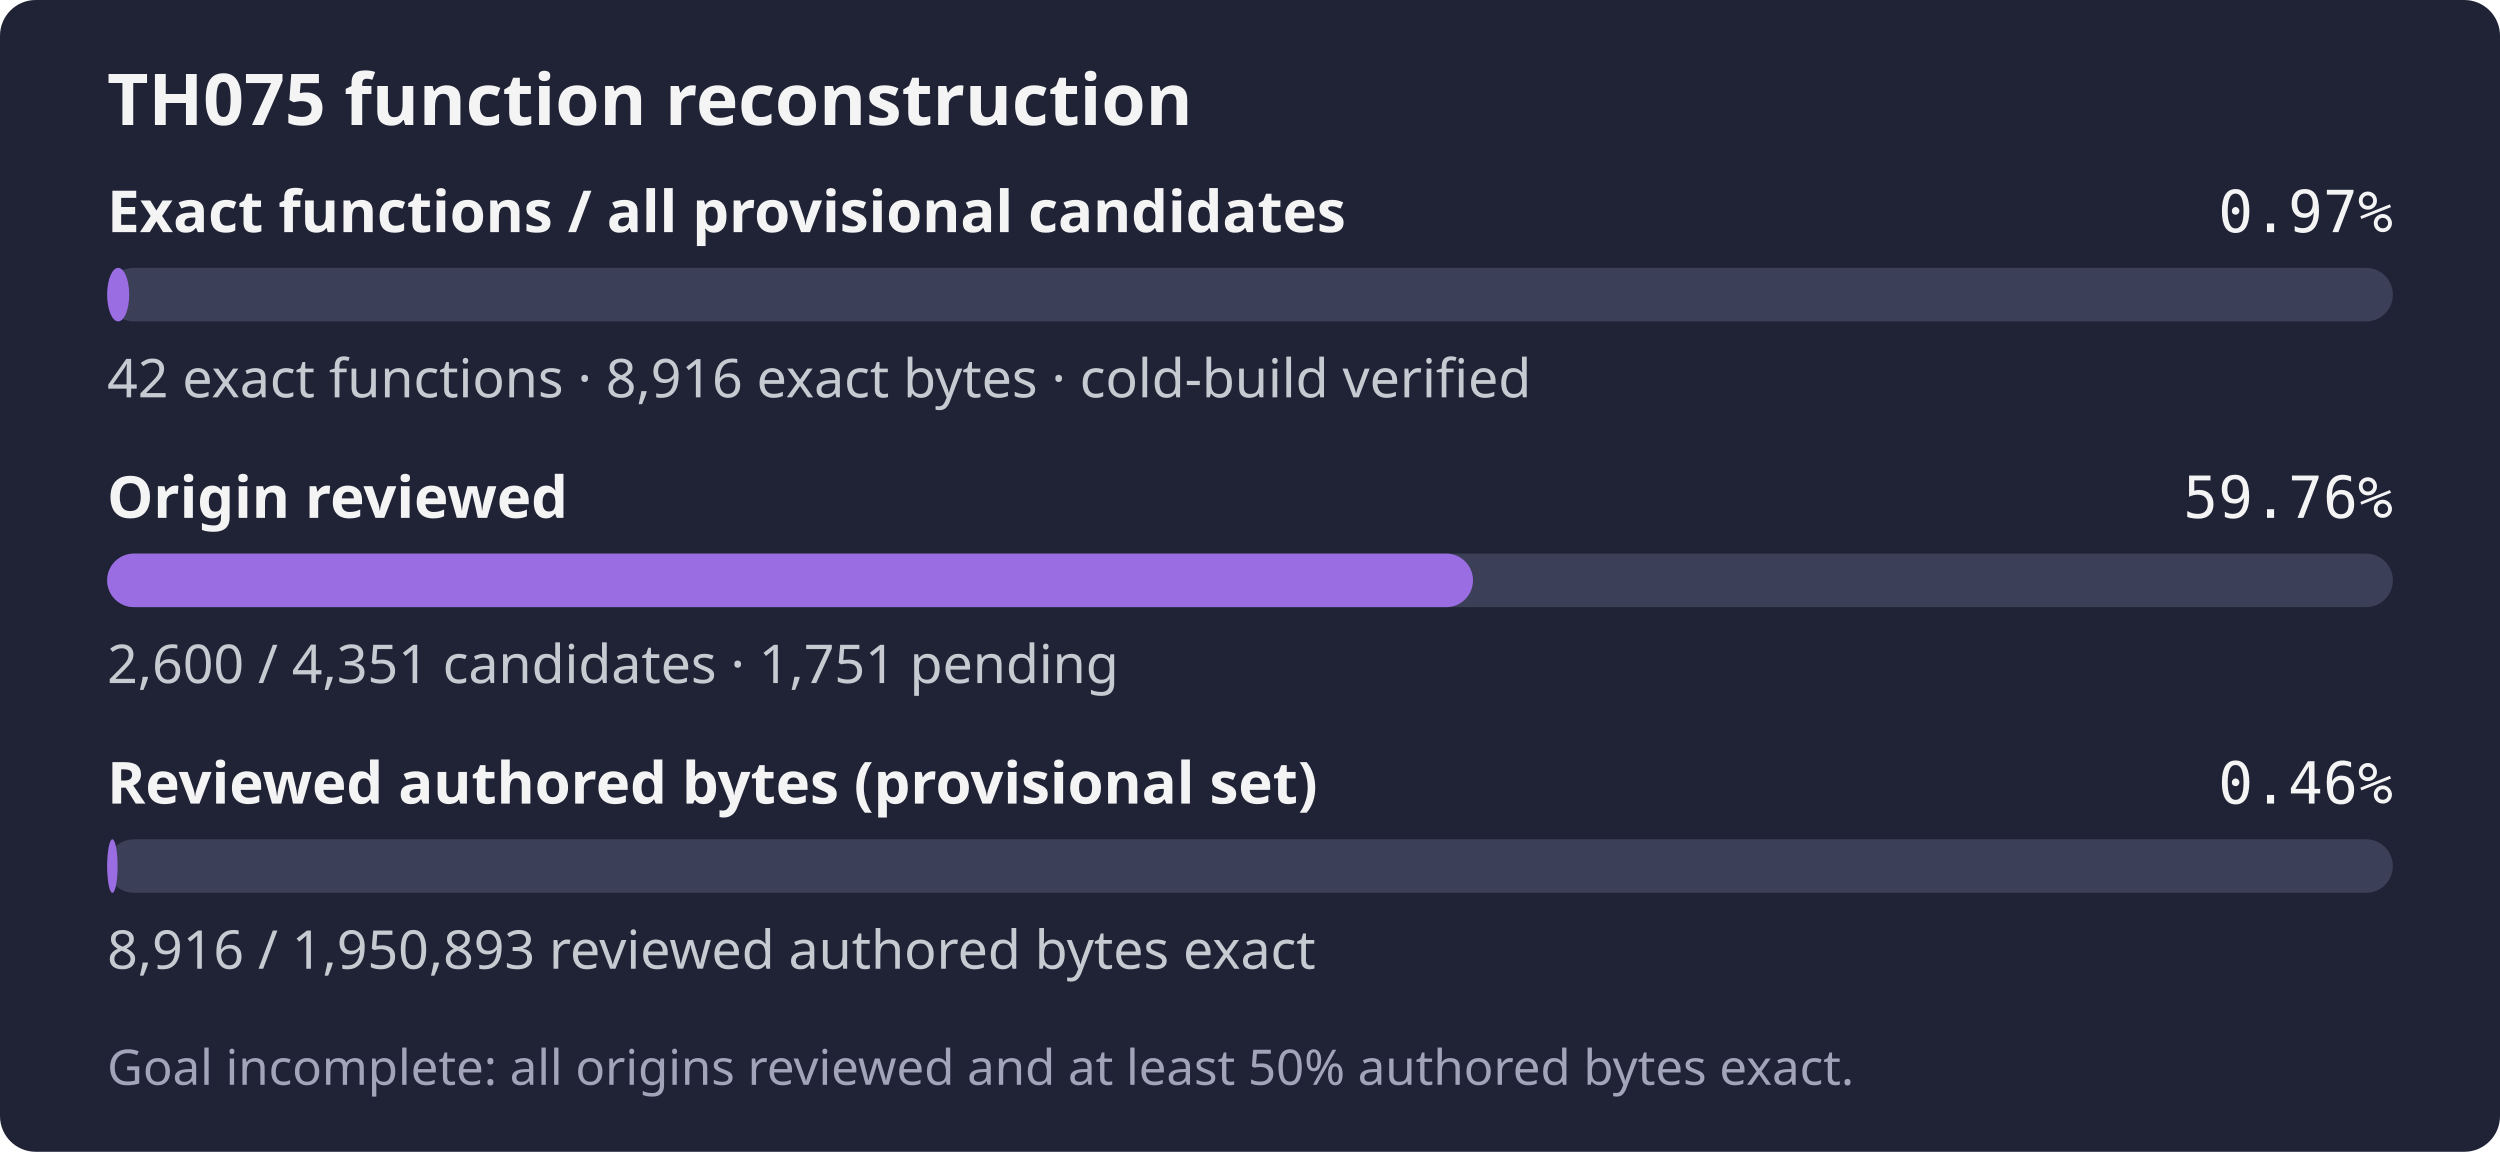
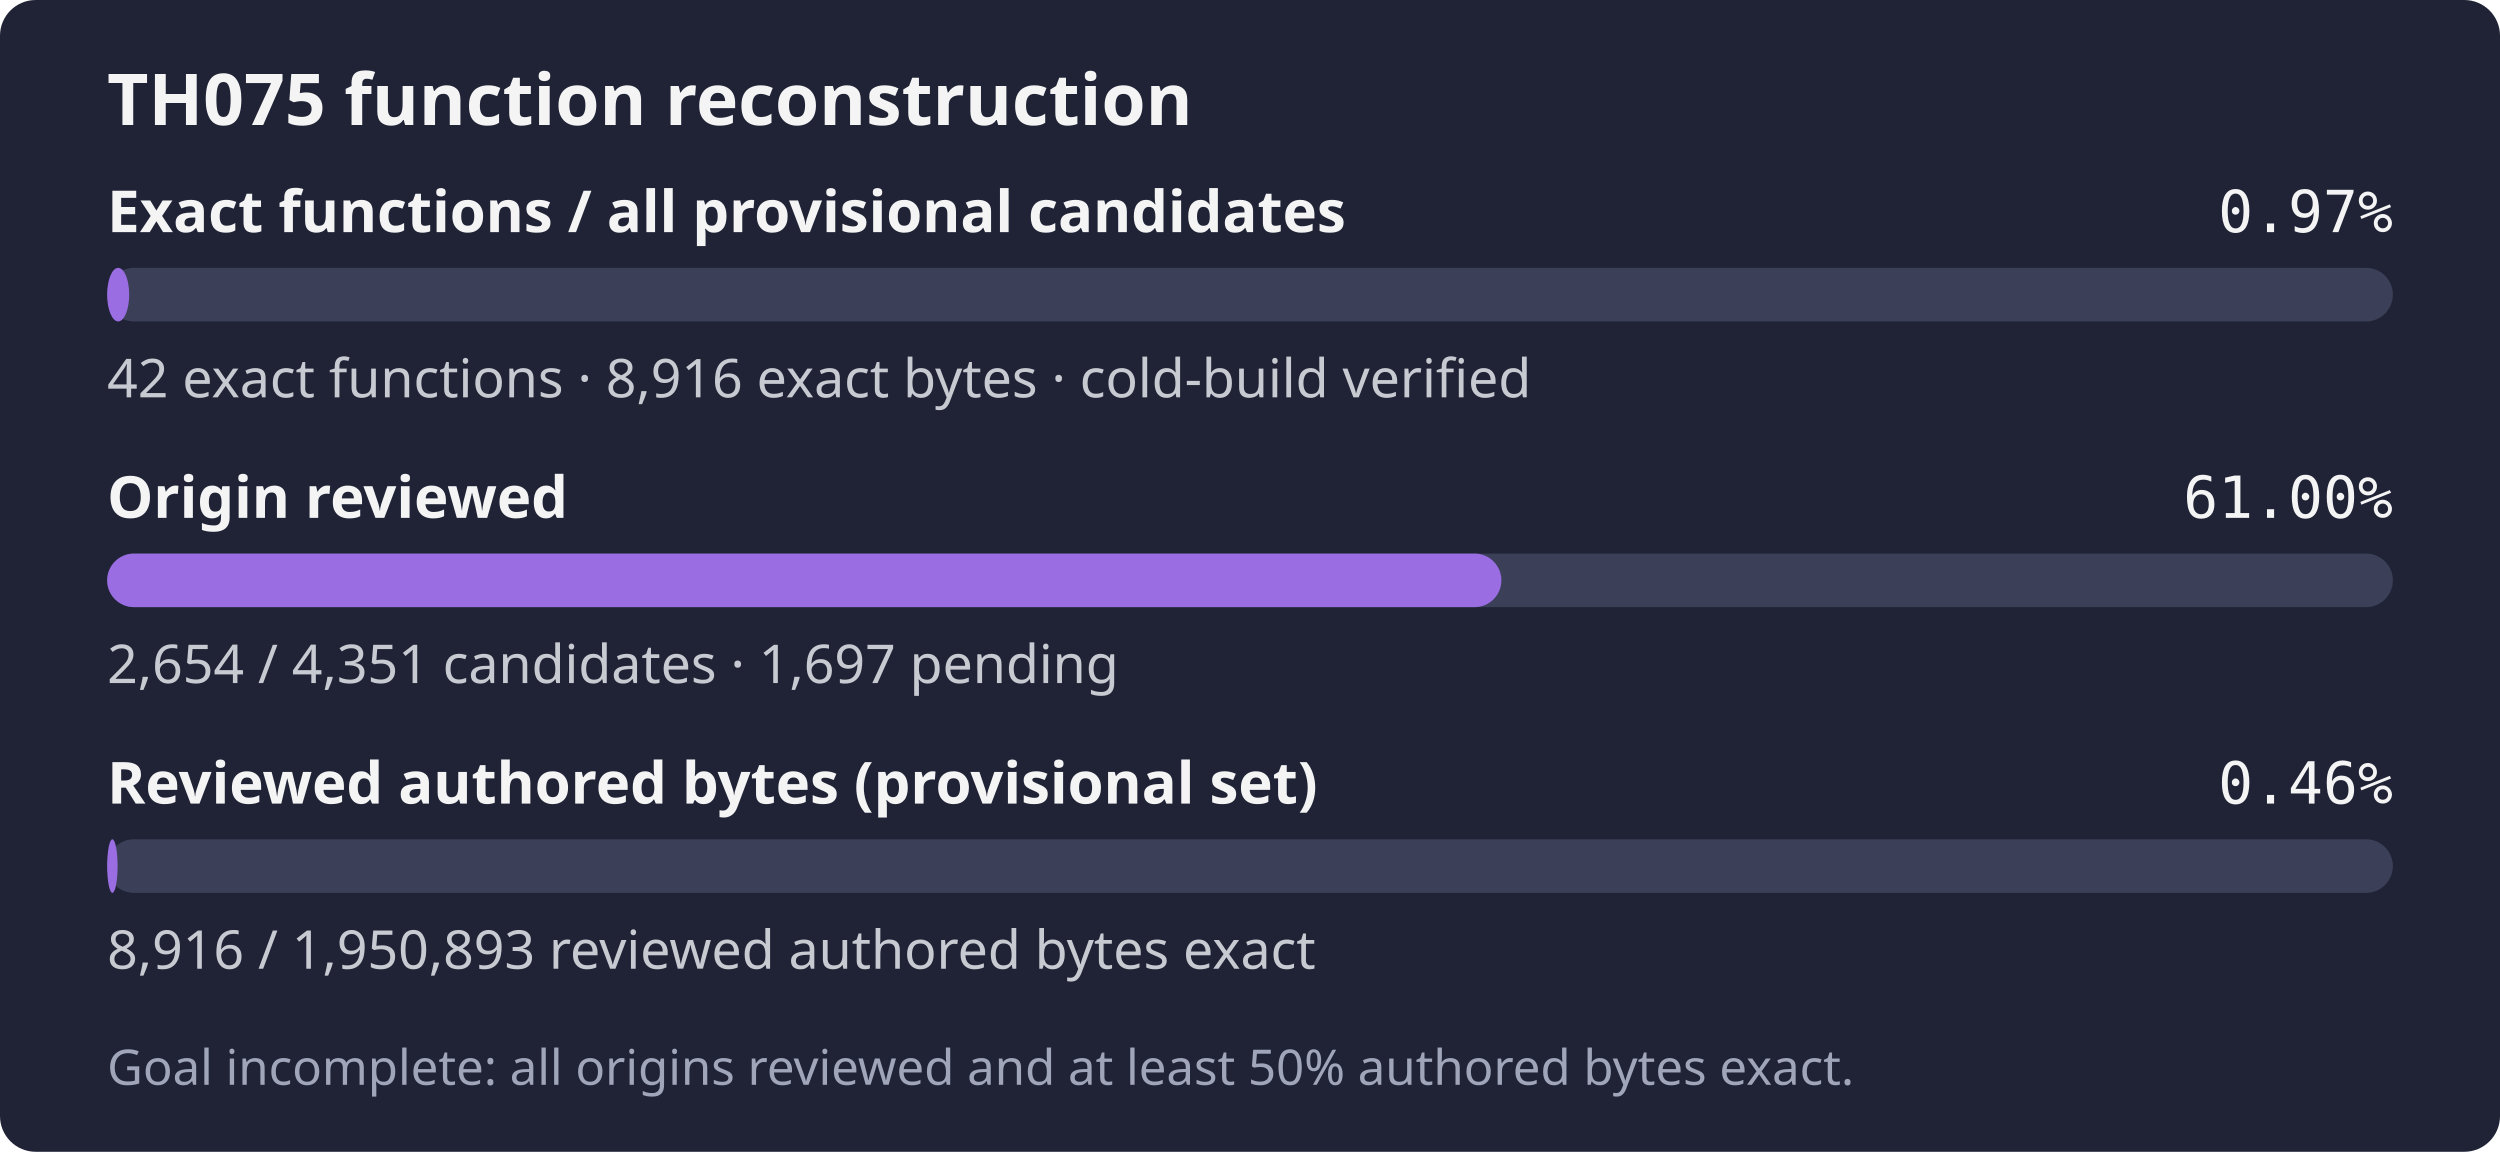
- <svg xmlns="http://www.w3.org/2000/svg" width="560" height="258" role="img" aria-label="TH075: 42 exact functions, 8,916 exact bytes; 2,600 of 4,351 candidates reviewed; Goal incomplete: all origins reviewed and at least 50% authored bytes exact.">
+ <svg xmlns="http://www.w3.org/2000/svg" width="560" height="258" role="img" aria-label="TH075: 42 exact functions, 8,916 exact bytes; 2,654 of 4,351 candidates reviewed; Goal incomplete: all origins reviewed and at least 50% authored bytes exact.">
  <rect width="560" height="258" rx="8" fill="#1f2335" />
  <text x="24" y="28" fill="#f4f4f5" font-family="sans-serif" font-size="16" font-weight="600">TH075 function reconstruction</text>
  <text x="24" y="52" fill="#f4f4f5" font-family="sans-serif" font-size="13" font-weight="600">Exact functions / all provisional candidates</text>
  <text x="536" y="52" fill="#f4f4f5" text-anchor="end" font-family="monospace" font-size="13">0.97%</text>
  <rect x="24" y="60" width="512" height="12" rx="6" fill="#3b4058" />
  <rect x="24" y="60" width="4.94" height="12" rx="6" fill="#9b6de3" />
  <text x="24" y="89" fill="#c8cad2" font-family="sans-serif" font-size="12">42 exact functions · 8,916 exact bytes · cold-build verified</text>
  <text x="24" y="116" fill="#f4f4f5" font-family="sans-serif" font-size="13" font-weight="600">Origin reviewed</text>
-   <text x="536" y="116" fill="#f4f4f5" text-anchor="end" font-family="monospace" font-size="13">59.76%</text>
+   <text x="536" y="116" fill="#f4f4f5" text-anchor="end" font-family="monospace" font-size="13">61.00%</text>
  <rect x="24" y="124" width="512" height="12" rx="6" fill="#3b4058" />
-   <rect x="24" y="124" width="305.95" height="12" rx="6" fill="#9b6de3" />
-   <text x="24" y="153" fill="#c8cad2" font-family="sans-serif" font-size="12">2,600 / 4,351 candidates · 1,751 pending</text>
+   <rect x="24" y="124" width="312.31" height="12" rx="6" fill="#9b6de3" />
+   <text x="24" y="153" fill="#c8cad2" font-family="sans-serif" font-size="12">2,654 / 4,351 candidates · 1,697 pending</text>
  <text x="24" y="180" fill="#f4f4f5" font-family="sans-serif" font-size="13" font-weight="600">Reviewed authored bytes (provisional set)</text>
  <text x="536" y="180" fill="#f4f4f5" text-anchor="end" font-family="monospace" font-size="13">0.46%</text>
  <rect x="24" y="188" width="512" height="12" rx="6" fill="#3b4058" />
  <rect x="24" y="188" width="2.34" height="12" rx="6" fill="#9b6de3" />
  <text x="24" y="217" fill="#c8cad2" font-family="sans-serif" font-size="12">8,916 / 1,950,893 reviewed authored bytes exact</text>
  <text x="24" y="243" fill="#a0a5ba" font-family="sans-serif" font-size="11">Goal incomplete: all origins reviewed and at least 50% authored bytes exact.</text>
</svg>
